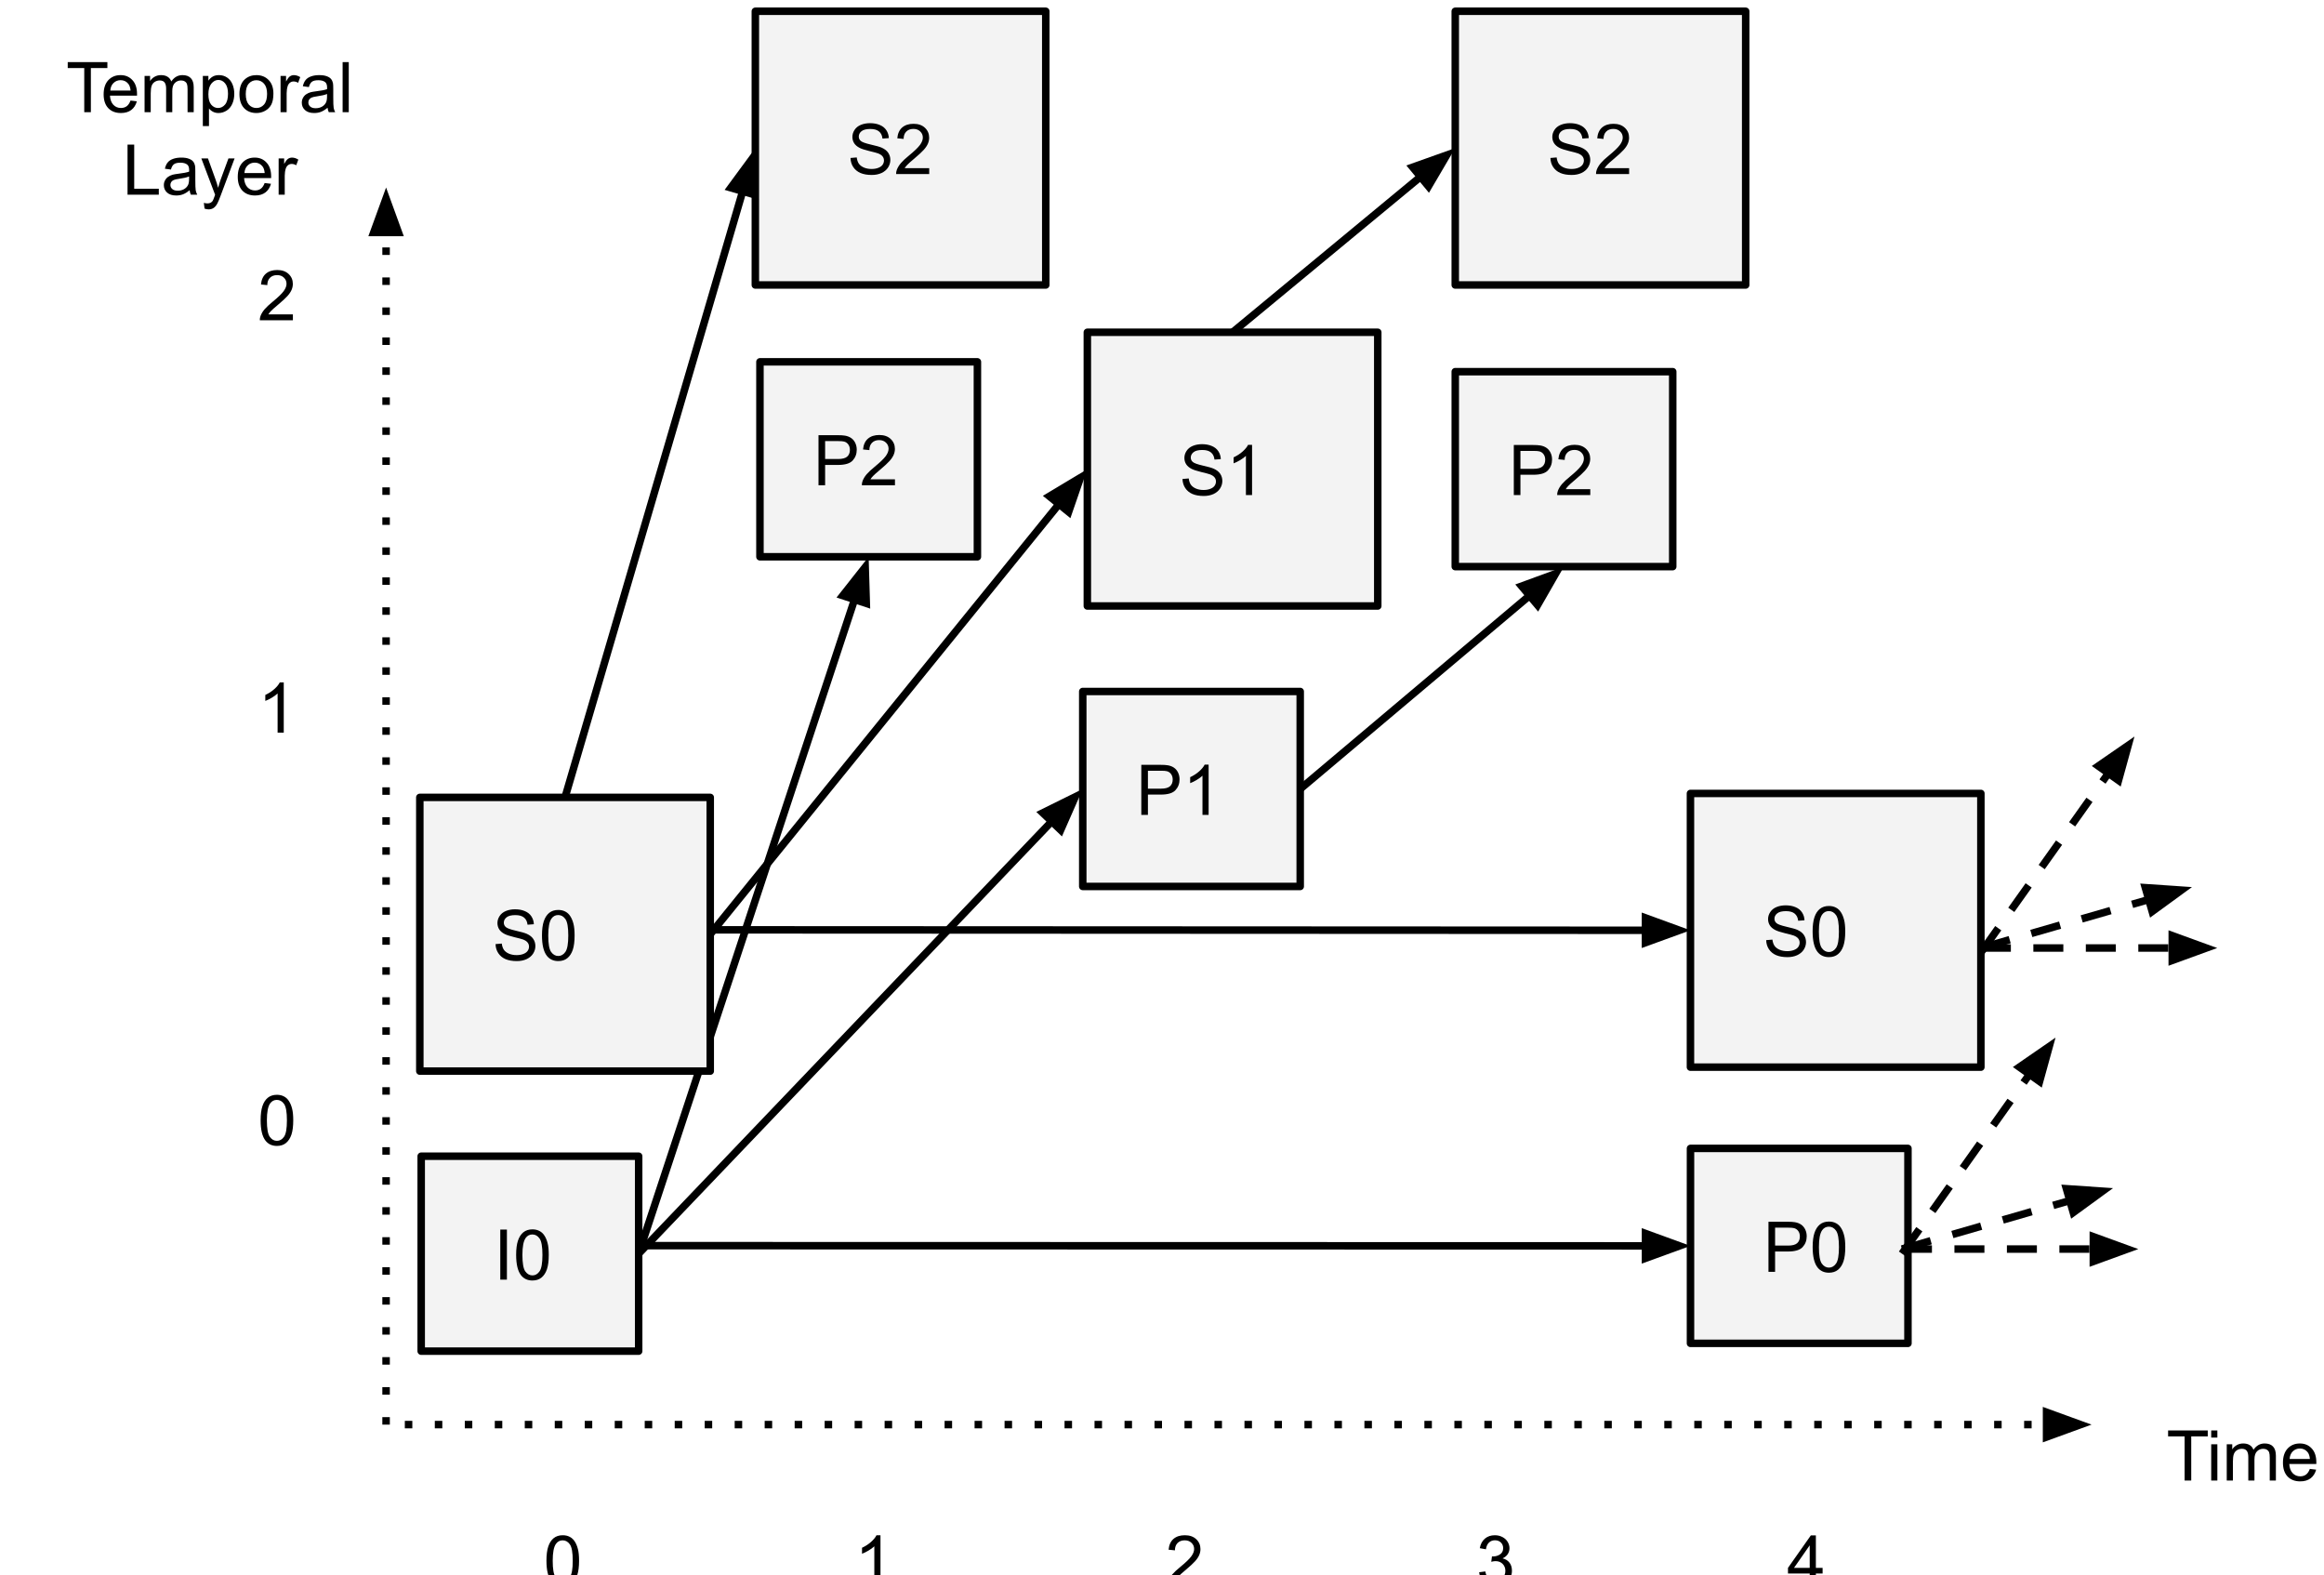
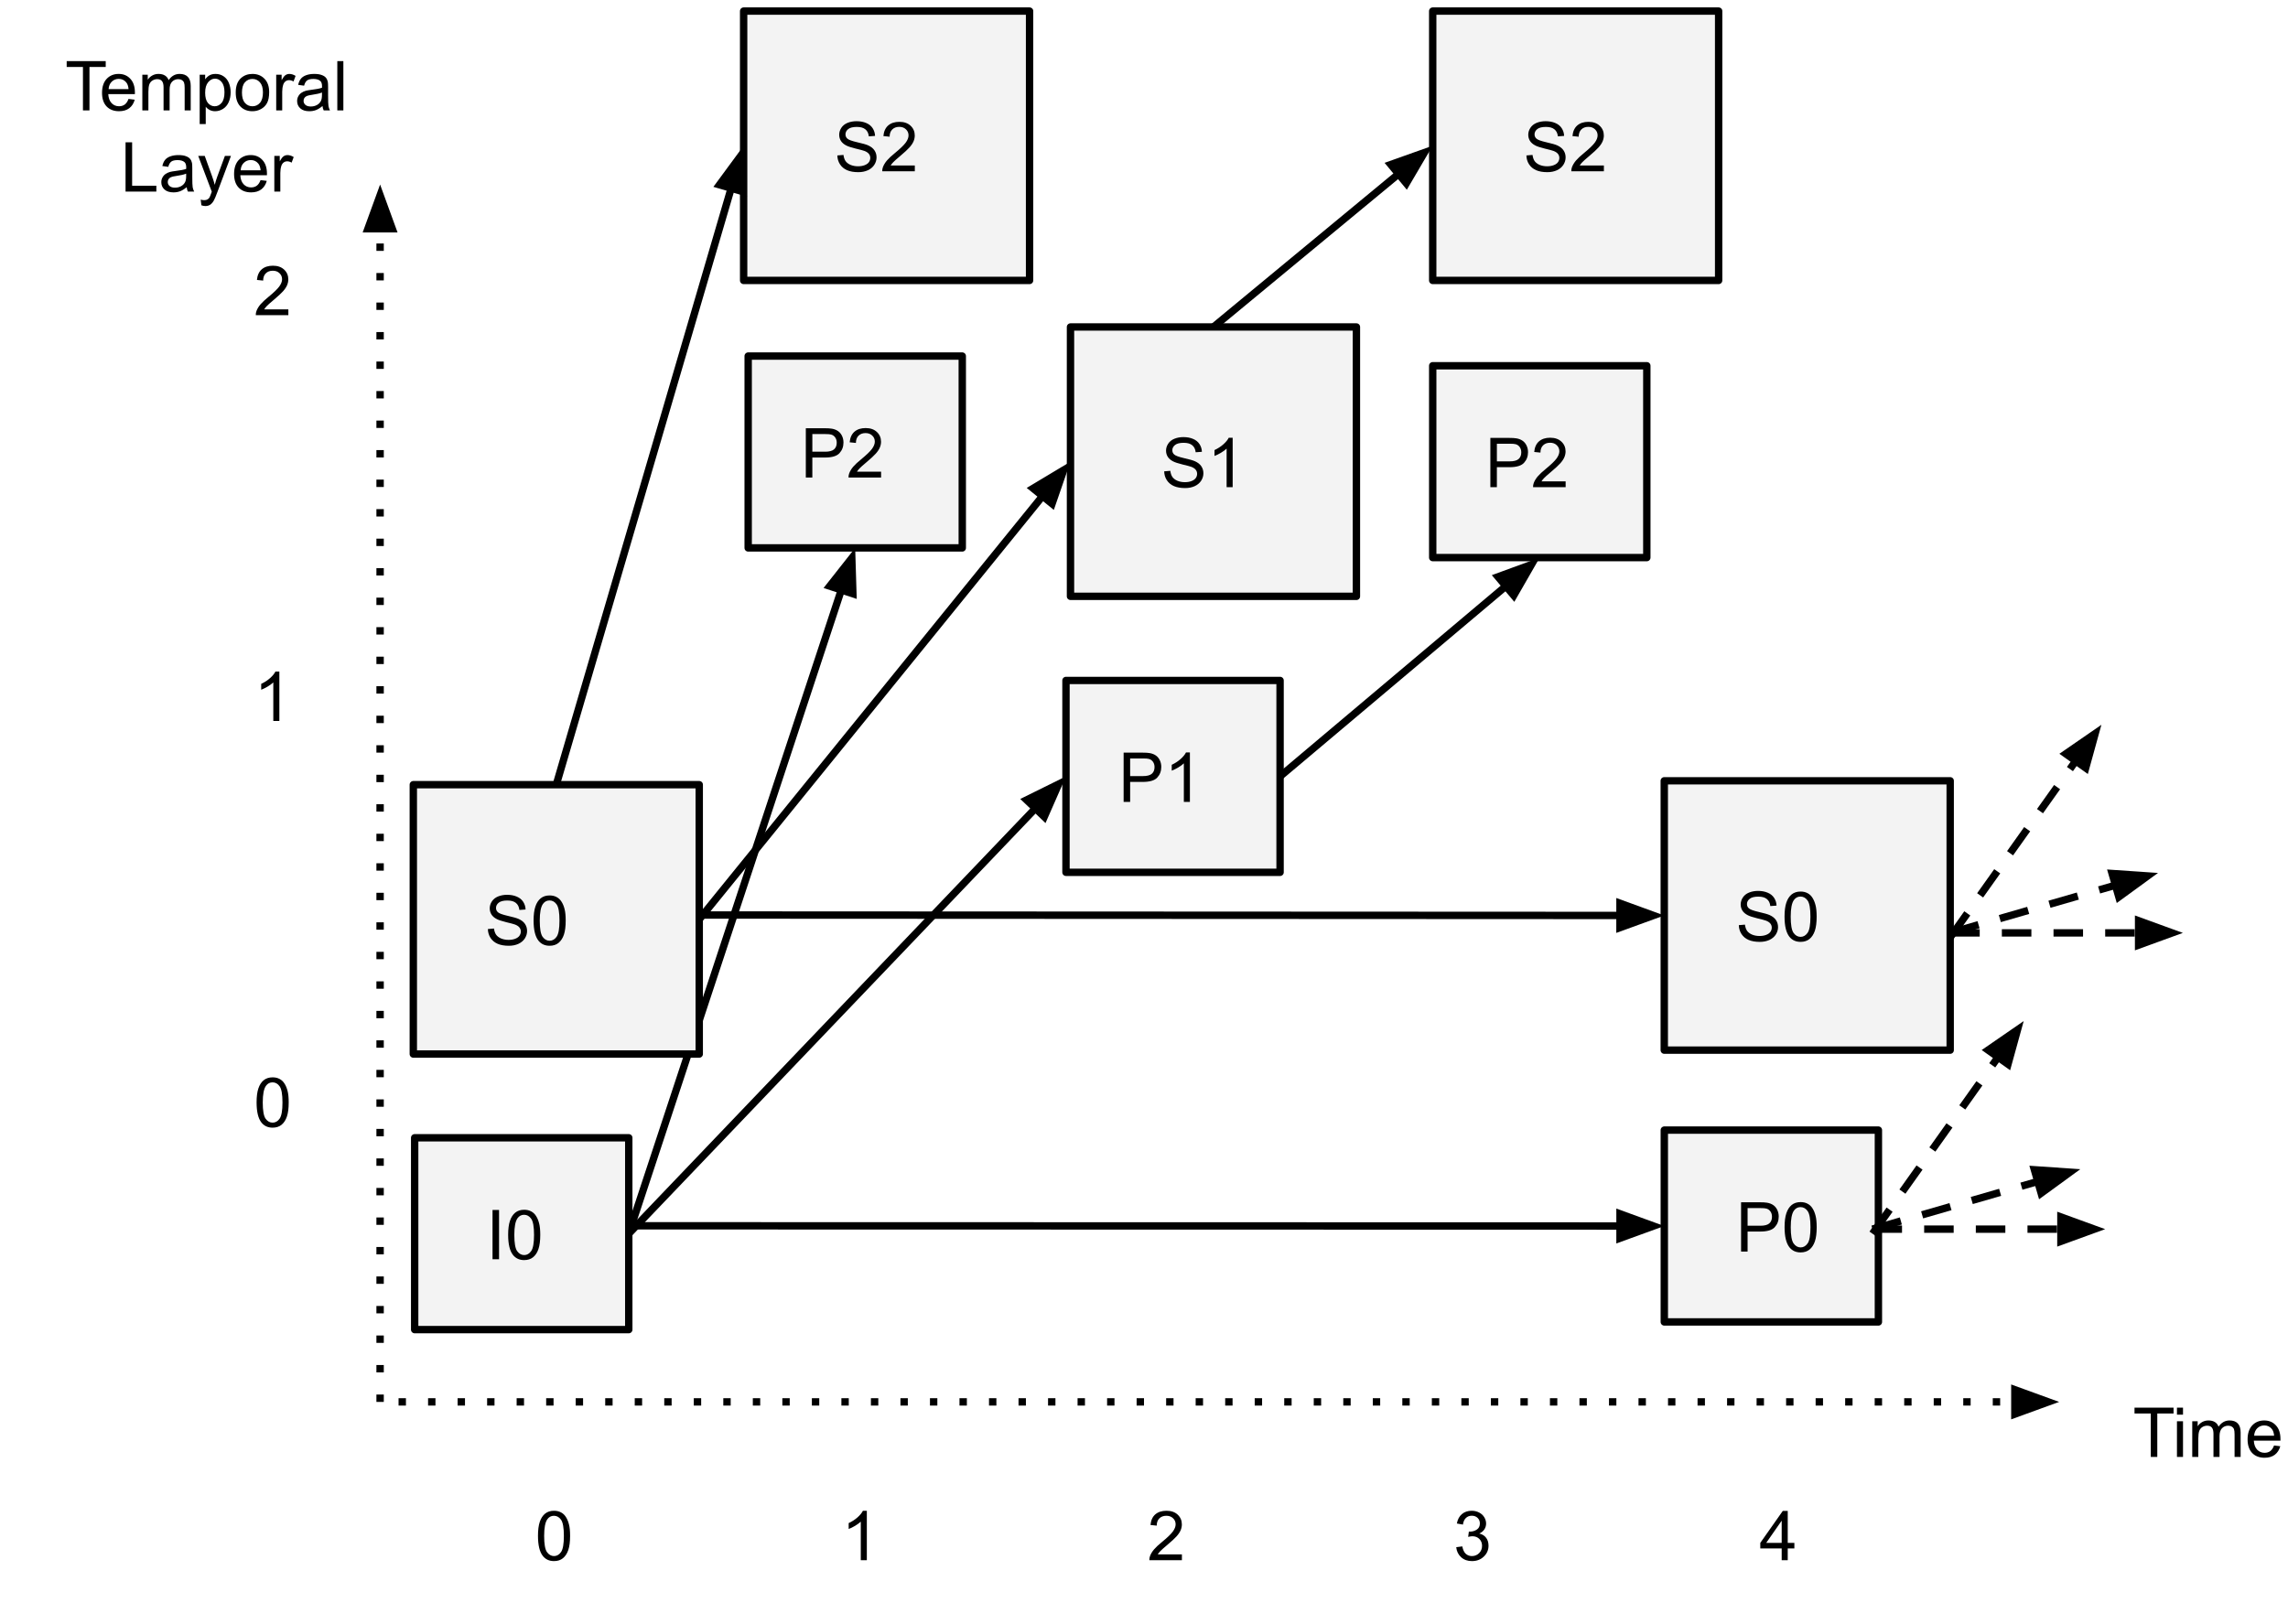
- <svg xmlns="http://www.w3.org/2000/svg" version="1.1" viewBox="0.0 0.0 620.0 420.0" fill="none" stroke="none" stroke-linecap="square" stroke-miterlimit="10">
+ <svg xmlns="http://www.w3.org/2000/svg" version="1.1" viewBox="0.0 0.0 620.0 440.0" fill="none" stroke="none" stroke-linecap="square" stroke-miterlimit="10">
  <clipPath id="p.0">
    <path d="m0 0l960.0 0l0 720.0l-960.0 0l0 -720.0z" clip-rule="nonzero" />
  </clipPath>
  <g clip-path="url(#p.0)">
    <path fill="#000000" fill-opacity="0.0" d="m0 0l960.0 0l0 720.0l-960.0 0z" fill-rule="evenodd" />
    <path fill="#000000" fill-opacity="0.0" d="m103.0 380.0l0 -329.984" fill-rule="evenodd" />
    <path stroke="#000000" stroke-width="2.0" stroke-linejoin="round" stroke-linecap="butt" stroke-dasharray="2.0,6.0" d="m103.0 380.0l0 -317.984" fill-rule="evenodd" />
    <path fill="#000000" stroke="#000000" stroke-width="2.0" stroke-linecap="butt" d="m106.303 62.016l-3.303 -9.076l-3.303 9.076z" fill-rule="evenodd" />
    <path fill="#000000" fill-opacity="0.0" d="m108.0 380.0l449.984 0" fill-rule="evenodd" />
    <path stroke="#000000" stroke-width="2.0" stroke-linejoin="round" stroke-linecap="butt" stroke-dasharray="2.0,6.0" d="m108.0 380.0l437.984 0" fill-rule="evenodd" />
    <path fill="#000000" stroke="#000000" stroke-width="2.0" stroke-linecap="butt" d="m545.984 383.303l9.076 -3.303l-9.076 -3.303z" fill-rule="evenodd" />
    <path fill="#000000" fill-opacity="0.0" d="m-0.003 3.008l112.0 0l0 24.0l-112.0 0z" fill-rule="evenodd" />
    <path fill="#000000" d="m22.477 29.928l0 -11.781l-4.406 0l0 -1.578l10.578 0l0 1.578l-4.406 0l0 11.781l-1.766 0zm12.343 -3.109l1.688 0.203q-0.406 1.484 -1.484 2.312q-1.078 0.812 -2.766 0.812q-2.125 0 -3.375 -1.297q-1.234 -1.312 -1.234 -3.672q0 -2.453 1.25 -3.797q1.266 -1.344 3.266 -1.344q1.938 0 3.156 1.328q1.234 1.312 1.234 3.703q0 0.156 0 0.438l-7.219 0q0.094 1.594 0.906 2.453q0.812 0.844 2.016 0.844q0.906 0 1.547 -0.469q0.641 -0.484 1.016 -1.516zm-5.391 -2.656l5.406 0q-0.109 -1.219 -0.625 -1.828q-0.781 -0.953 -2.031 -0.953q-1.125 0 -1.906 0.766q-0.766 0.75 -0.844 2.016zm9.141 5.766l0 -9.672l1.469 0l0 1.359q0.453 -0.719 1.203 -1.141q0.766 -0.438 1.719 -0.438q1.078 0 1.766 0.453q0.688 0.438 0.969 1.234q1.156 -1.688 2.984 -1.688q1.453 0 2.219 0.797q0.781 0.797 0.781 2.453l0 6.641l-1.641 0l0 -6.094q0 -0.984 -0.156 -1.406q-0.156 -0.438 -0.578 -0.703q-0.422 -0.266 -0.984 -0.266q-1.016 0 -1.688 0.688q-0.672 0.672 -0.672 2.156l0 5.625l-1.641 0l0 -6.281q0 -1.094 -0.406 -1.641q-0.406 -0.547 -1.312 -0.547q-0.688 0 -1.281 0.359q-0.594 0.359 -0.859 1.062q-0.25 0.703 -0.25 2.031l0 5.016l-1.641 0zm15.541 3.703l0 -13.375l1.484 0l0 1.25q0.531 -0.734 1.188 -1.094q0.672 -0.375 1.625 -0.375q1.234 0 2.172 0.641q0.953 0.625 1.438 1.797q0.484 1.156 0.484 2.547q0 1.484 -0.531 2.672q-0.531 1.188 -1.547 1.828q-1.016 0.625 -2.141 0.625q-0.812 0 -1.469 -0.344q-0.656 -0.344 -1.062 -0.875l0 4.703l-1.641 0zm1.484 -8.484q0 1.859 0.75 2.766q0.766 0.891 1.828 0.891q1.094 0 1.875 -0.922q0.781 -0.938 0.781 -2.875q0 -1.844 -0.766 -2.766q-0.75 -0.922 -1.812 -0.922q-1.047 0 -1.859 0.984q-0.797 0.969 -0.797 2.844zm8.282 -0.062q0 -2.688 1.484 -3.969q1.25 -1.078 3.047 -1.078q2.0 0 3.266 1.312q1.266 1.297 1.266 3.609q0 1.859 -0.562 2.938q-0.562 1.062 -1.641 1.656q-1.062 0.594 -2.328 0.594q-2.031 0 -3.281 -1.297q-1.25 -1.312 -1.25 -3.766zm1.688 0q0 1.859 0.797 2.797q0.812 0.922 2.047 0.922q1.219 0 2.031 -0.922q0.812 -0.938 0.812 -2.844q0 -1.797 -0.812 -2.719q-0.812 -0.922 -2.031 -0.922q-1.234 0 -2.047 0.922q-0.797 0.906 -0.797 2.766zm9.282 4.844l0 -9.672l1.469 0l0 1.469q0.562 -1.031 1.031 -1.359q0.484 -0.328 1.062 -0.328q0.828 0 1.688 0.531l-0.562 1.516q-0.609 -0.359 -1.203 -0.359q-0.547 0 -0.969 0.328q-0.422 0.328 -0.609 0.891q-0.281 0.875 -0.281 1.922l0 5.062l-1.625 0zm12.541 -1.188q-0.922 0.766 -1.766 1.094q-0.828 0.312 -1.797 0.312q-1.594 0 -2.453 -0.781q-0.859 -0.781 -0.859 -1.984q0 -0.719 0.328 -1.297q0.328 -0.594 0.844 -0.938q0.531 -0.359 1.188 -0.547q0.469 -0.125 1.453 -0.25q1.984 -0.234 2.922 -0.562q0.016 -0.344 0.016 -0.422q0 -1.0 -0.469 -1.422q-0.625 -0.547 -1.875 -0.547q-1.156 0 -1.703 0.406q-0.547 0.406 -0.812 1.422l-1.609 -0.219q0.219 -1.016 0.719 -1.641q0.5 -0.641 1.453 -0.984q0.953 -0.344 2.188 -0.344q1.25 0 2.016 0.297q0.781 0.281 1.141 0.734q0.375 0.438 0.516 1.109q0.078 0.422 0.078 1.516l0 2.188q0 2.281 0.109 2.891q0.109 0.594 0.406 1.156l-1.703 0q-0.266 -0.516 -0.328 -1.188zm-0.141 -3.672q-0.891 0.375 -2.672 0.625q-1.016 0.141 -1.438 0.328q-0.422 0.188 -0.656 0.531q-0.219 0.344 -0.219 0.781q0 0.656 0.5 1.094q0.5 0.438 1.453 0.438q0.938 0 1.672 -0.406q0.75 -0.422 1.094 -1.141q0.266 -0.562 0.266 -1.641l0 -0.609zm4.157 4.859l0 -13.359l1.641 0l0 13.359l-1.641 0z" fill-rule="nonzero" />
    <path fill="#000000" d="m34.023 51.928l0 -13.359l1.781 0l0 11.781l6.562 0l0 1.578l-8.344 0zm16.563 -1.188q-0.922 0.766 -1.766 1.094q-0.828 0.312 -1.797 0.312q-1.594 0 -2.453 -0.781q-0.859 -0.781 -0.859 -1.984q0 -0.719 0.328 -1.297q0.328 -0.594 0.844 -0.938q0.531 -0.359 1.188 -0.547q0.469 -0.125 1.453 -0.25q1.984 -0.234 2.922 -0.562q0.016 -0.344 0.016 -0.422q0 -1.0 -0.469 -1.422q-0.625 -0.547 -1.875 -0.547q-1.156 0 -1.703 0.406q-0.547 0.406 -0.812 1.422l-1.609 -0.219q0.219 -1.016 0.719 -1.641q0.5 -0.641 1.453 -0.984q0.953 -0.344 2.188 -0.344q1.25 0 2.016 0.297q0.781 0.281 1.141 0.734q0.375 0.438 0.516 1.109q0.078 0.422 0.078 1.516l0 2.188q0 2.281 0.109 2.891q0.109 0.594 0.406 1.156l-1.703 0q-0.266 -0.516 -0.328 -1.188zm-0.141 -3.672q-0.891 0.375 -2.672 0.625q-1.016 0.141 -1.438 0.328q-0.422 0.188 -0.656 0.531q-0.219 0.344 -0.219 0.781q0 0.656 0.5 1.094q0.5 0.438 1.453 0.438q0.938 0 1.672 -0.406q0.75 -0.422 1.094 -1.141q0.266 -0.562 0.266 -1.641l0 -0.609zm4.126 8.578l-0.188 -1.531q0.547 0.141 0.938 0.141q0.547 0 0.875 -0.188q0.328 -0.172 0.547 -0.5q0.156 -0.25 0.5 -1.219q0.047 -0.141 0.141 -0.406l-3.672 -9.688l1.766 0l2.016 5.594q0.391 1.078 0.703 2.25q0.281 -1.125 0.672 -2.203l2.078 -5.641l1.641 0l-3.688 9.828q-0.594 1.609 -0.922 2.203q-0.438 0.812 -1.0 1.188q-0.562 0.375 -1.344 0.375q-0.484 0 -1.062 -0.203zm16.031 -6.828l1.688 0.203q-0.406 1.484 -1.484 2.312q-1.078 0.812 -2.766 0.812q-2.125 0 -3.375 -1.297q-1.234 -1.312 -1.234 -3.672q0 -2.453 1.25 -3.797q1.266 -1.344 3.266 -1.344q1.938 0 3.156 1.328q1.234 1.312 1.234 3.703q0 0.156 0 0.438l-7.219 0q0.094 1.594 0.906 2.453q0.812 0.844 2.016 0.844q0.906 0 1.547 -0.469q0.641 -0.484 1.016 -1.516zm-5.391 -2.656l5.406 0q-0.109 -1.219 -0.625 -1.828q-0.781 -0.953 -2.031 -0.953q-1.125 0 -1.906 0.766q-0.766 0.75 -0.844 2.016zm9.126 5.766l0 -9.672l1.469 0l0 1.469q0.562 -1.031 1.031 -1.359q0.484 -0.328 1.062 -0.328q0.828 0 1.688 0.531l-0.562 1.516q-0.609 -0.359 -1.203 -0.359q-0.547 0 -0.969 0.328q-0.422 0.328 -0.609 0.891q-0.281 0.875 -0.281 1.922l0 5.062l-1.625 0z" fill-rule="nonzero" />
    <path fill="#000000" fill-opacity="0.0" d="m136.0 395.992l697.984 0l0 85.984l-697.984 0z" fill-rule="evenodd" />
    <path fill="#000000" d="m145.781 416.318q0 -2.359 0.484 -3.797q0.484 -1.453 1.438 -2.234q0.969 -0.781 2.422 -0.781q1.078 0 1.891 0.438q0.812 0.422 1.328 1.25q0.531 0.812 0.828 1.984q0.312 1.156 0.312 3.141q0 2.359 -0.484 3.812q-0.484 1.438 -1.453 2.234q-0.953 0.781 -2.422 0.781q-1.922 0 -3.031 -1.391q-1.312 -1.672 -1.312 -5.438zm1.672 0q0 3.297 0.766 4.391q0.781 1.078 1.906 1.078q1.141 0 1.906 -1.094q0.766 -1.094 0.766 -4.375q0 -3.297 -0.766 -4.375q-0.766 -1.078 -1.922 -1.078q-1.125 0 -1.797 0.953q-0.859 1.219 -0.859 4.5zm87.442 6.594l-1.641 0l0 -10.453q-0.594 0.562 -1.562 1.141q-0.953 0.562 -1.719 0.844l0 -1.594q1.375 -0.641 2.406 -1.562q1.031 -0.922 1.453 -1.781l1.062 0l0 13.406zm85.379 -1.578l0 1.578l-8.828 0q-0.016 -0.594 0.188 -1.141q0.344 -0.906 1.078 -1.781q0.75 -0.875 2.156 -2.016q2.172 -1.781 2.938 -2.828q0.766 -1.047 0.766 -1.969q0 -0.984 -0.703 -1.641q-0.688 -0.672 -1.812 -0.672q-1.188 0 -1.906 0.719q-0.703 0.703 -0.703 1.953l-1.688 -0.172q0.172 -1.891 1.297 -2.875q1.141 -0.984 3.031 -0.984q1.922 0 3.047 1.062q1.125 1.062 1.125 2.641q0 0.797 -0.328 1.578q-0.328 0.781 -1.094 1.641q-0.75 0.844 -2.531 2.344q-1.469 1.234 -1.891 1.688q-0.422 0.438 -0.688 0.875l6.547 0zm74.333 -1.953l1.641 -0.219q0.281 1.406 0.953 2.016q0.688 0.609 1.656 0.609q1.156 0 1.953 -0.797q0.797 -0.797 0.797 -1.984q0 -1.125 -0.734 -1.859q-0.734 -0.734 -1.875 -0.734q-0.469 0 -1.156 0.172l0.188 -1.438q0.156 0.016 0.266 0.016q1.047 0 1.875 -0.547q0.844 -0.547 0.844 -1.672q0 -0.906 -0.609 -1.5q-0.609 -0.594 -1.578 -0.594q-0.953 0 -1.594 0.609q-0.641 0.594 -0.812 1.797l-1.641 -0.297q0.297 -1.641 1.359 -2.547q1.062 -0.906 2.656 -0.906q1.094 0 2.0 0.469q0.922 0.469 1.406 1.281q0.5 0.812 0.5 1.719q0 0.859 -0.469 1.578q-0.469 0.703 -1.375 1.125q1.188 0.281 1.844 1.141q0.656 0.859 0.656 2.156q0 1.734 -1.281 2.953q-1.266 1.219 -3.219 1.219q-1.766 0 -2.922 -1.047q-1.156 -1.047 -1.328 -2.719zm88.192 3.531l0 -3.203l-5.797 0l0 -1.5l6.094 -8.656l1.344 0l0 8.656l1.797 0l0 1.5l-1.797 0l0 3.203l-1.641 0zm0 -4.703l0 -6.016l-4.188 6.016l4.188 0z" fill-rule="nonzero" />
    <path fill="#000000" fill-opacity="0.0" d="m59.748 36.509l201.008 0l0 24.0l-201.008 0z" fill-rule="evenodd" />
    <path fill="#000000" d="m78.139 83.851l0 1.578l-8.828 0q-0.016 -0.594 0.188 -1.141q0.344 -0.906 1.078 -1.781q0.75 -0.875 2.156 -2.016q2.172 -1.781 2.938 -2.828q0.766 -1.047 0.766 -1.969q0 -0.984 -0.703 -1.641q-0.688 -0.672 -1.812 -0.672q-1.188 0 -1.906 0.719q-0.703 0.703 -0.703 1.953l-1.688 -0.172q0.172 -1.891 1.297 -2.875q1.141 -0.984 3.031 -0.984q1.922 0 3.047 1.062q1.125 1.062 1.125 2.641q0 0.797 -0.328 1.578q-0.328 0.781 -1.094 1.641q-0.75 0.844 -2.531 2.344q-1.469 1.234 -1.891 1.688q-0.422 0.438 -0.688 0.875l6.547 0z" fill-rule="nonzero" />
    <path fill="#000000" d="m75.701 195.429l-1.641 0l0 -10.453q-0.594 0.562 -1.562 1.141q-0.953 0.562 -1.719 0.844l0 -1.594q1.375 -0.641 2.406 -1.562q1.031 -0.922 1.453 -1.781l1.062 0l0 13.406z" fill-rule="nonzero" />
    <path fill="#000000" d="m69.529 298.835q0 -2.359 0.484 -3.797q0.484 -1.453 1.438 -2.234q0.969 -0.781 2.422 -0.781q1.078 0 1.891 0.438q0.812 0.422 1.328 1.25q0.531 0.812 0.828 1.984q0.312 1.156 0.312 3.141q0 2.359 -0.484 3.812q-0.484 1.438 -1.453 2.234q-0.953 0.781 -2.422 0.781q-1.922 0 -3.031 -1.391q-1.312 -1.672 -1.312 -5.438zm1.672 0q0 3.297 0.766 4.391q0.781 1.078 1.906 1.078q1.141 0 1.906 -1.094q0.766 -1.094 0.766 -4.375q0 -3.297 -0.766 -4.375q-0.766 -1.078 -1.922 -1.078q-1.125 0 -1.797 0.953q-0.859 1.219 -0.859 4.5z" fill-rule="nonzero" />
    <path fill="#000000" fill-opacity="0.0" d="m568.971 368.0l112.0 0l0 24.0l-112.0 0z" fill-rule="evenodd" />
    <path fill="#000000" d="m582.815 394.92l0 -11.781l-4.406 0l0 -1.578l10.578 0l0 1.578l-4.406 0l0 11.781l-1.766 0zm7.094 -11.469l0 -1.891l1.641 0l0 1.891l-1.641 0zm0 11.469l0 -9.672l1.641 0l0 9.672l-1.641 0zm4.145 0l0 -9.672l1.469 0l0 1.359q0.453 -0.719 1.203 -1.141q0.766 -0.438 1.719 -0.438q1.078 0 1.766 0.453q0.688 0.438 0.969 1.234q1.156 -1.688 2.984 -1.688q1.453 0 2.219 0.797q0.781 0.797 0.781 2.453l0 6.641l-1.641 0l0 -6.094q0 -0.984 -0.156 -1.406q-0.156 -0.438 -0.578 -0.703q-0.422 -0.266 -0.984 -0.266q-1.016 0 -1.688 0.688q-0.672 0.672 -0.672 2.156l0 5.625l-1.641 0l0 -6.281q0 -1.094 -0.406 -1.641q-0.406 -0.547 -1.312 -0.547q-0.688 0 -1.281 0.359q-0.594 0.359 -0.859 1.062q-0.25 0.703 -0.25 2.031l0 5.016l-1.641 0zm22.166 -3.109l1.688 0.203q-0.406 1.484 -1.484 2.312q-1.078 0.812 -2.766 0.812q-2.125 0 -3.375 -1.297q-1.234 -1.312 -1.234 -3.672q0 -2.453 1.25 -3.797q1.266 -1.344 3.266 -1.344q1.938 0 3.156 1.328q1.234 1.312 1.234 3.703q0 0.156 0 0.438l-7.219 0q0.094 1.594 0.906 2.453q0.812 0.844 2.016 0.844q0.906 0 1.547 -0.469q0.641 -0.484 1.016 -1.516zm-5.391 -2.656l5.406 0q-0.109 -1.219 -0.625 -1.828q-0.781 -0.953 -2.031 -0.953q-1.125 0 -1.906 0.766q-0.766 0.75 -0.844 2.016z" fill-rule="nonzero" />
    <path fill="#f3f3f3" d="m202.74 96.517l58.016 0l0 52.0l-58.016 0z" fill-rule="evenodd" />
    <path stroke="#000000" stroke-width="2.0" stroke-linejoin="round" stroke-linecap="butt" d="m202.74 96.517l58.016 0l0 52.0l-58.016 0z" fill-rule="evenodd" />
    <path fill="#000000" d="m218.361 129.437l0 -13.359l5.047 0q1.328 0 2.031 0.125q0.969 0.172 1.641 0.641q0.672 0.453 1.078 1.281q0.406 0.828 0.406 1.828q0 1.703 -1.094 2.891q-1.078 1.172 -3.922 1.172l-3.422 0l0 5.422l-1.766 0zm1.766 -7.0l3.453 0q1.719 0 2.438 -0.641q0.719 -0.641 0.719 -1.797q0 -0.844 -0.422 -1.438q-0.422 -0.594 -1.125 -0.781q-0.438 -0.125 -1.641 -0.125l-3.422 0l0 4.781zm18.631 5.422l0 1.578l-8.828 0q-0.016 -0.594 0.188 -1.141q0.344 -0.906 1.078 -1.781q0.75 -0.875 2.156 -2.016q2.172 -1.781 2.938 -2.828q0.766 -1.047 0.766 -1.969q0 -0.984 -0.703 -1.641q-0.688 -0.672 -1.812 -0.672q-1.188 0 -1.906 0.719q-0.703 0.703 -0.703 1.953l-1.688 -0.172q0.172 -1.891 1.297 -2.875q1.141 -0.984 3.031 -0.984q1.922 0 3.047 1.062q1.125 1.062 1.125 2.641q0 0.797 -0.328 1.578q-0.328 0.781 -1.094 1.641q-0.75 0.844 -2.531 2.344q-1.469 1.234 -1.891 1.688q-0.422 0.438 -0.688 0.875l6.547 0z" fill-rule="nonzero" />
    <path fill="#f3f3f3" d="m201.512 3.008l77.48 0l0 73.008l-77.48 0z" fill-rule="evenodd" />
    <path stroke="#000000" stroke-width="2.0" stroke-linejoin="round" stroke-linecap="butt" d="m201.512 3.008l77.48 0l0 73.008l-77.48 0z" fill-rule="evenodd" />
    <path fill="#000000" d="m226.906 42.135l1.656 -0.141q0.125 1.0 0.547 1.641q0.438 0.641 1.344 1.047q0.922 0.391 2.062 0.391q1.0 0 1.781 -0.297q0.781 -0.297 1.156 -0.812q0.375 -0.531 0.375 -1.156q0 -0.625 -0.375 -1.094q-0.359 -0.469 -1.188 -0.797q-0.547 -0.203 -2.391 -0.641q-1.828 -0.453 -2.562 -0.844q-0.969 -0.5 -1.438 -1.234q-0.469 -0.75 -0.469 -1.672q0 -1.0 0.578 -1.875q0.578 -0.891 1.672 -1.344q1.109 -0.453 2.453 -0.453q1.484 0 2.609 0.484q1.141 0.469 1.75 1.406q0.609 0.922 0.656 2.094l-1.688 0.125q-0.141 -1.266 -0.938 -1.906q-0.781 -0.656 -2.312 -0.656q-1.609 0 -2.344 0.594q-0.734 0.594 -0.734 1.422q0 0.719 0.531 1.172q0.5 0.469 2.656 0.969q2.156 0.484 2.953 0.844q1.172 0.531 1.719 1.359q0.562 0.828 0.562 1.906q0 1.062 -0.609 2.016q-0.609 0.938 -1.75 1.469q-1.141 0.516 -2.578 0.516q-1.812 0 -3.047 -0.531q-1.219 -0.531 -1.922 -1.594q-0.688 -1.062 -0.719 -2.406zm20.99 2.719l0 1.578l-8.828 0q-0.016 -0.594 0.188 -1.141q0.344 -0.906 1.078 -1.781q0.75 -0.875 2.156 -2.016q2.172 -1.781 2.938 -2.828q0.766 -1.047 0.766 -1.969q0 -0.984 -0.703 -1.641q-0.688 -0.672 -1.812 -0.672q-1.188 0 -1.906 0.719q-0.703 0.703 -0.703 1.953l-1.688 -0.172q0.172 -1.891 1.297 -2.875q1.141 -0.984 3.031 -0.984q1.922 0 3.047 1.062q1.125 1.062 1.125 2.641q0 0.797 -0.328 1.578q-0.328 0.781 -1.094 1.641q-0.75 0.844 -2.531 2.344q-1.469 1.234 -1.891 1.688q-0.422 0.438 -0.688 0.875l6.547 0z" fill-rule="nonzero" />
    <path fill="#f3f3f3" d="m288.858 184.446l58.016 0l0 52.0l-58.016 0z" fill-rule="evenodd" />
    <path stroke="#000000" stroke-width="2.0" stroke-linejoin="round" stroke-linecap="butt" d="m288.858 184.446l58.016 0l0 52.0l-58.016 0z" fill-rule="evenodd" />
    <path fill="#000000" d="m304.479 217.366l0 -13.359l5.047 0q1.328 0 2.031 0.125q0.969 0.172 1.641 0.641q0.672 0.453 1.078 1.281q0.406 0.828 0.406 1.828q0 1.703 -1.094 2.891q-1.078 1.172 -3.922 1.172l-3.422 0l0 5.422l-1.766 0zm1.766 -7.0l3.453 0q1.719 0 2.438 -0.641q0.719 -0.641 0.719 -1.797q0 -0.844 -0.422 -1.438q-0.422 -0.594 -1.125 -0.781q-0.438 -0.125 -1.641 -0.125l-3.422 0l0 4.781zm16.194 7.0l-1.641 0l0 -10.453q-0.594 0.562 -1.562 1.141q-0.953 0.562 -1.719 0.844l0 -1.594q1.375 -0.641 2.406 -1.562q1.031 -0.922 1.453 -1.781l1.062 0l0 13.406z" fill-rule="nonzero" />
    <path fill="#000000" fill-opacity="0.0" d="m170.382 334.404l61.354 -185.89" fill-rule="evenodd" />
    <path stroke="#000000" stroke-width="2.0" stroke-linejoin="round" stroke-linecap="butt" d="m170.382 334.404l57.593 -174.494" fill-rule="evenodd" />
    <path fill="#000000" stroke="#000000" stroke-width="2.0" stroke-linecap="butt" d="m231.112 160.945l-0.292 -9.654l-5.982 7.583z" fill-rule="evenodd" />
    <path fill="#000000" fill-opacity="0.0" d="m150.739 212.698l50.772 -173.197" fill-rule="evenodd" />
    <path stroke="#000000" stroke-width="2.0" stroke-linejoin="round" stroke-linecap="butt" d="m150.739 212.698l47.396 -161.681" fill-rule="evenodd" />
    <path fill="#000000" stroke="#000000" stroke-width="2.0" stroke-linecap="butt" d="m201.305 51.946l-0.617 -9.639l-5.723 7.78z" fill-rule="evenodd" />
    <path fill="#000000" fill-opacity="0.0" d="m189.479 249.202l100.598 -124.063" fill-rule="evenodd" />
    <path stroke="#000000" stroke-width="2.0" stroke-linejoin="round" stroke-linecap="butt" d="m189.479 249.202l93.04 -114.742" fill-rule="evenodd" />
    <path fill="#000000" stroke="#000000" stroke-width="2.0" stroke-linecap="butt" d="m285.086 136.541l3.151 -9.13l-8.282 4.969z" fill-rule="evenodd" />
    <path fill="#000000" fill-opacity="0.0" d="m328.822 88.633l59.402 -49.134" fill-rule="evenodd" />
    <path stroke="#000000" stroke-width="2.0" stroke-linejoin="round" stroke-linecap="butt" d="m328.822 88.633l50.155 -41.485" fill-rule="evenodd" />
    <path fill="#000000" stroke="#000000" stroke-width="2.0" stroke-linecap="butt" d="m381.082 49.693l4.888 -8.33l-9.099 3.239z" fill-rule="evenodd" />
    <path fill="#f3f3f3" d="m111.999 212.698l77.48 0l0 73.008l-77.48 0z" fill-rule="evenodd" />
    <path stroke="#000000" stroke-width="2.0" stroke-linejoin="round" stroke-linecap="butt" d="m111.999 212.698l77.48 0l0 73.008l-77.48 0z" fill-rule="evenodd" />
    <path fill="#000000" d="m132.209 251.825l1.656 -0.141q0.125 1.0 0.547 1.641q0.438 0.641 1.344 1.047q0.922 0.391 2.062 0.391q1.0 0 1.781 -0.297q0.781 -0.297 1.156 -0.812q0.375 -0.531 0.375 -1.156q0 -0.625 -0.375 -1.094q-0.359 -0.469 -1.188 -0.797q-0.547 -0.203 -2.391 -0.641q-1.828 -0.453 -2.562 -0.844q-0.969 -0.5 -1.438 -1.234q-0.469 -0.75 -0.469 -1.672q0 -1.0 0.578 -1.875q0.578 -0.891 1.672 -1.344q1.109 -0.453 2.453 -0.453q1.484 0 2.609 0.484q1.141 0.469 1.75 1.406q0.609 0.922 0.656 2.094l-1.688 0.125q-0.141 -1.266 -0.938 -1.906q-0.781 -0.656 -2.312 -0.656q-1.609 0 -2.344 0.594q-0.734 0.594 -0.734 1.422q0 0.719 0.531 1.172q0.5 0.469 2.656 0.969q2.156 0.484 2.953 0.844q1.172 0.531 1.719 1.359q0.562 0.828 0.562 1.906q0 1.062 -0.609 2.016q-0.609 0.938 -1.75 1.469q-1.141 0.516 -2.578 0.516q-1.812 0 -3.047 -0.531q-1.219 -0.531 -1.922 -1.594q-0.688 -1.062 -0.719 -2.406zm12.381 -2.297q0 -2.359 0.484 -3.797q0.484 -1.453 1.438 -2.234q0.969 -0.781 2.422 -0.781q1.078 0 1.891 0.438q0.812 0.422 1.328 1.25q0.531 0.812 0.828 1.984q0.312 1.156 0.312 3.141q0 2.359 -0.484 3.812q-0.484 1.438 -1.453 2.234q-0.953 0.781 -2.422 0.781q-1.922 0 -3.031 -1.391q-1.312 -1.672 -1.312 -5.438zm1.672 0q0 3.297 0.766 4.391q0.781 1.078 1.906 1.078q1.141 0 1.906 -1.094q0.766 -1.094 0.766 -4.375q0 -3.297 -0.766 -4.375q-0.766 -1.078 -1.922 -1.078q-1.125 0 -1.797 0.953q-0.859 1.219 -0.859 4.5z" fill-rule="nonzero" />
    <path fill="#f3f3f3" d="m290.082 88.633l77.48 0l0 73.008l-77.48 0z" fill-rule="evenodd" />
    <path stroke="#000000" stroke-width="2.0" stroke-linejoin="round" stroke-linecap="butt" d="m290.082 88.633l77.48 0l0 73.008l-77.48 0z" fill-rule="evenodd" />
    <path fill="#000000" d="m315.475 127.76l1.656 -0.141q0.125 1 0.547 1.641q0.438 0.641 1.344 1.047q0.922 0.391 2.062 0.391q1.0 0 1.781 -0.297q0.781 -0.297 1.156 -0.812q0.375 -0.531 0.375 -1.156q0 -0.625 -0.375 -1.094q-0.359 -0.469 -1.188 -0.797q-0.547 -0.203 -2.391 -0.641q-1.828 -0.453 -2.562 -0.844q-0.969 -0.5 -1.438 -1.234q-0.469 -0.75 -0.469 -1.672q0 -1.0 0.578 -1.875q0.578 -0.891 1.672 -1.344q1.109 -0.453 2.453 -0.453q1.484 0 2.609 0.484q1.141 0.469 1.75 1.406q0.609 0.922 0.656 2.094l-1.688 0.125q-0.141 -1.266 -0.938 -1.906q-0.781 -0.656 -2.312 -0.656q-1.609 0 -2.344 0.594q-0.734 0.594 -0.734 1.422q0 0.719 0.531 1.172q0.5 0.469 2.656 0.969q2.156 0.484 2.953 0.844q1.172 0.531 1.719 1.359q0.562 0.828 0.562 1.906q0 1.062 -0.609 2.016q-0.609 0.938 -1.75 1.469q-1.141 0.516 -2.578 0.516q-1.812 0 -3.047 -0.531q-1.219 -0.531 -1.922 -1.594q-0.688 -1.062 -0.719 -2.406zm18.553 4.297l-1.641 0l0 -10.453q-0.594 0.562 -1.562 1.141q-0.953 0.562 -1.719 0.844l0 -1.594q1.375 -0.641 2.406 -1.562q1.031 -0.922 1.453 -1.781l1.062 0l0 13.406z" fill-rule="nonzero" />
    <path fill="#f3f3f3" d="m388.235 3.008l77.48 0l0 73.008l-77.48 0z" fill-rule="evenodd" />
    <path stroke="#000000" stroke-width="2.0" stroke-linejoin="round" stroke-linecap="butt" d="m388.235 3.008l77.48 0l0 73.008l-77.48 0z" fill-rule="evenodd" />
    <path fill="#000000" d="m413.629 42.135l1.656 -0.141q0.125 1.0 0.547 1.641q0.438 0.641 1.344 1.047q0.922 0.391 2.062 0.391q1.0 0 1.781 -0.297q0.781 -0.297 1.156 -0.812q0.375 -0.531 0.375 -1.156q0 -0.625 -0.375 -1.094q-0.359 -0.469 -1.188 -0.797q-0.547 -0.203 -2.391 -0.641q-1.828 -0.453 -2.562 -0.844q-0.969 -0.5 -1.438 -1.234q-0.469 -0.75 -0.469 -1.672q0 -1.0 0.578 -1.875q0.578 -0.891 1.672 -1.344q1.109 -0.453 2.453 -0.453q1.484 0 2.609 0.484q1.141 0.469 1.75 1.406q0.609 0.922 0.656 2.094l-1.688 0.125q-0.141 -1.266 -0.938 -1.906q-0.781 -0.656 -2.312 -0.656q-1.609 0 -2.344 0.594q-0.734 0.594 -0.734 1.422q0 0.719 0.531 1.172q0.5 0.469 2.656 0.969q2.156 0.484 2.953 0.844q1.172 0.531 1.719 1.359q0.562 0.828 0.562 1.906q0 1.062 -0.609 2.016q-0.609 0.938 -1.75 1.469q-1.141 0.516 -2.578 0.516q-1.812 0 -3.047 -0.531q-1.219 -0.531 -1.922 -1.594q-0.688 -1.062 -0.719 -2.406zm20.99 2.719l0 1.578l-8.828 0q-0.016 -0.594 0.188 -1.141q0.344 -0.906 1.078 -1.781q0.75 -0.875 2.156 -2.016q2.172 -1.781 2.938 -2.828q0.766 -1.047 0.766 -1.969q0 -0.984 -0.703 -1.641q-0.688 -0.672 -1.812 -0.672q-1.188 0 -1.906 0.719q-0.703 0.703 -0.703 1.953l-1.688 -0.172q0.172 -1.891 1.297 -2.875q1.141 -0.984 3.031 -0.984q1.922 0 3.047 1.062q1.125 1.062 1.125 2.641q0 0.797 -0.328 1.578q-0.328 0.781 -1.094 1.641q-0.75 0.844 -2.531 2.344q-1.469 1.234 -1.891 1.688q-0.422 0.438 -0.688 0.875l6.547 0z" fill-rule="nonzero" />
    <path fill="#f3f3f3" d="m112.366 308.404l58.016 0l0 52.0l-58.016 0z" fill-rule="evenodd" />
    <path stroke="#000000" stroke-width="2.0" stroke-linejoin="round" stroke-linecap="butt" d="m112.366 308.404l58.016 0l0 52.0l-58.016 0z" fill-rule="evenodd" />
    <path fill="#000000" d="m133.467 341.324l0 -13.359l1.766 0l0 13.359l-1.766 0zm4.23 -6.594q0 -2.359 0.484 -3.797q0.484 -1.453 1.438 -2.234q0.969 -0.781 2.422 -0.781q1.078 0 1.891 0.438q0.812 0.422 1.328 1.25q0.531 0.812 0.828 1.984q0.312 1.156 0.312 3.141q0 2.359 -0.484 3.812q-0.484 1.438 -1.453 2.234q-0.953 0.781 -2.422 0.781q-1.922 0 -3.031 -1.391q-1.312 -1.672 -1.312 -5.438zm1.672 0q0 3.297 0.766 4.391q0.781 1.078 1.906 1.078q1.141 0 1.906 -1.094q0.766 -1.094 0.766 -4.375q0 -3.297 -0.766 -4.375q-0.766 -1.078 -1.922 -1.078q-1.125 0 -1.797 0.953q-0.859 1.219 -0.859 4.5z" fill-rule="nonzero" />
    <path fill="#000000" fill-opacity="0.0" d="m170.382 334.404l118.488 -123.969" fill-rule="evenodd" />
    <path stroke="#000000" stroke-width="2.0" stroke-linejoin="round" stroke-linecap="butt" d="m170.382 334.404l110.197 -115.294" fill-rule="evenodd" />
    <path fill="#000000" stroke="#000000" stroke-width="2.0" stroke-linecap="butt" d="m282.967 221.393l3.883 -8.844l-8.659 4.279z" fill-rule="evenodd" />
    <path fill="#f3f3f3" d="m388.236 99.136l58.016 0l0 52l-58.016 0z" fill-rule="evenodd" />
    <path stroke="#000000" stroke-width="2.0" stroke-linejoin="round" stroke-linecap="butt" d="m388.236 99.136l58.016 0l0 52l-58.016 0z" fill-rule="evenodd" />
    <path fill="#000000" d="m403.857 132.056l0 -13.359l5.047 0q1.328 0 2.031 0.125q0.969 0.172 1.641 0.641q0.672 0.453 1.078 1.281q0.406 0.828 0.406 1.828q0 1.703 -1.094 2.891q-1.078 1.172 -3.922 1.172l-3.422 0l0 5.422l-1.766 0zm1.766 -7l3.453 0q1.719 0 2.438 -0.641q0.719 -0.641 0.719 -1.797q0 -0.844 -0.422 -1.438q-0.422 -0.594 -1.125 -0.781q-0.438 -0.125 -1.641 -0.125l-3.422 0l0 4.781zm18.631 5.422l0 1.578l-8.828 0q-0.016 -0.594 0.188 -1.141q0.344 -0.906 1.078 -1.781q0.75 -0.875 2.156 -2.016q2.172 -1.781 2.938 -2.828q0.766 -1.047 0.766 -1.969q0 -0.984 -0.703 -1.641q-0.688 -0.672 -1.812 -0.672q-1.188 0 -1.906 0.719q-0.703 0.703 -0.703 1.953l-1.688 -0.172q0.172 -1.891 1.297 -2.875q1.141 -0.984 3.031 -0.984q1.922 0 3.047 1.062q1.125 1.062 1.125 2.641q0 0.797 -0.328 1.578q-0.328 0.781 -1.094 1.641q-0.75 0.844 -2.531 2.344q-1.469 1.234 -1.891 1.688q-0.422 0.438 -0.688 0.875l6.547 0z" fill-rule="nonzero" />
    <path fill="#000000" fill-opacity="0.0" d="m346.874 210.446l70.362 -59.307" fill-rule="evenodd" />
    <path stroke="#000000" stroke-width="2.0" stroke-linejoin="round" stroke-linecap="butt" d="m346.874 210.446l61.187 -51.573" fill-rule="evenodd" />
    <path fill="#000000" stroke="#000000" stroke-width="2.0" stroke-linecap="butt" d="m410.19 161.399l4.811 -8.375l-9.069 3.324z" fill-rule="evenodd" />
    <path fill="#f3f3f3" d="m450.981 211.643l77.48 0l0 73.008l-77.48 0z" fill-rule="evenodd" />
    <path stroke="#000000" stroke-width="2.0" stroke-linejoin="round" stroke-linecap="butt" d="m450.981 211.643l77.48 0l0 73.008l-77.48 0z" fill-rule="evenodd" />
    <path fill="#000000" d="m471.191 250.77l1.656 -0.141q0.125 1.0 0.547 1.641q0.438 0.641 1.344 1.047q0.922 0.391 2.062 0.391q1.0 0 1.781 -0.297q0.781 -0.297 1.156 -0.812q0.375 -0.531 0.375 -1.156q0 -0.625 -0.375 -1.094q-0.359 -0.469 -1.188 -0.797q-0.547 -0.203 -2.391 -0.641q-1.828 -0.453 -2.562 -0.844q-0.969 -0.5 -1.438 -1.234q-0.469 -0.75 -0.469 -1.672q0 -1.0 0.578 -1.875q0.578 -0.891 1.672 -1.344q1.109 -0.453 2.453 -0.453q1.484 0 2.609 0.484q1.141 0.469 1.75 1.406q0.609 0.922 0.656 2.094l-1.688 0.125q-0.141 -1.266 -0.938 -1.906q-0.781 -0.656 -2.312 -0.656q-1.609 0 -2.344 0.594q-0.734 0.594 -0.734 1.422q0 0.719 0.531 1.172q0.5 0.469 2.656 0.969q2.156 0.484 2.953 0.844q1.172 0.531 1.719 1.359q0.562 0.828 0.562 1.906q0 1.062 -0.609 2.016q-0.609 0.938 -1.75 1.469q-1.141 0.516 -2.578 0.516q-1.812 0 -3.047 -0.531q-1.219 -0.531 -1.922 -1.594q-0.688 -1.062 -0.719 -2.406zm12.381 -2.297q0 -2.359 0.484 -3.797q0.484 -1.453 1.438 -2.234q0.969 -0.781 2.422 -0.781q1.078 0 1.891 0.438q0.812 0.422 1.328 1.25q0.531 0.812 0.828 1.984q0.312 1.156 0.312 3.141q0 2.359 -0.484 3.812q-0.484 1.438 -1.453 2.234q-0.953 0.781 -2.422 0.781q-1.922 0 -3.031 -1.391q-1.312 -1.672 -1.312 -5.438zm1.672 0q0 3.297 0.766 4.391q0.781 1.078 1.906 1.078q1.141 0 1.906 -1.094q0.766 -1.094 0.766 -4.375q0 -3.297 -0.766 -4.375q-0.766 -1.078 -1.922 -1.078q-1.125 0 -1.797 0.953q-0.859 1.219 -0.859 4.5z" fill-rule="nonzero" />
    <path fill="#000000" fill-opacity="0.0" d="m188.524 248.021l262.457 0.126" fill-rule="evenodd" />
    <path stroke="#000000" stroke-width="2.0" stroke-linejoin="round" stroke-linecap="butt" d="m188.524 248.021l250.457 0.12" fill-rule="evenodd" />
    <path fill="#000000" stroke="#000000" stroke-width="2.0" stroke-linecap="butt" d="m438.979 251.445l9.078 -3.299l-9.075 -3.308z" fill-rule="evenodd" />
    <path fill="#f3f3f3" d="m450.991 306.325l58.016 0l0 52.0l-58.016 0z" fill-rule="evenodd" />
    <path stroke="#000000" stroke-width="2.0" stroke-linejoin="round" stroke-linecap="butt" d="m450.991 306.325l58.016 0l0 52.0l-58.016 0z" fill-rule="evenodd" />
    <path fill="#000000" d="m471.795 339.245l0 -13.359l5.047 0q1.328 0 2.031 0.125q0.969 0.172 1.641 0.641q0.672 0.453 1.078 1.281q0.406 0.828 0.406 1.828q0 1.703 -1.094 2.891q-1.078 1.172 -3.922 1.172l-3.422 0l0 5.422l-1.766 0zm1.766 -7.0l3.453 0q1.719 0 2.438 -0.641q0.719 -0.641 0.719 -1.797q0 -0.844 -0.422 -1.438q-0.422 -0.594 -1.125 -0.781q-0.438 -0.125 -1.641 -0.125l-3.422 0l0 4.781zm10.022 0.406q0 -2.359 0.484 -3.797q0.484 -1.453 1.438 -2.234q0.969 -0.781 2.422 -0.781q1.078 0 1.891 0.438q0.812 0.422 1.328 1.25q0.531 0.812 0.828 1.984q0.312 1.156 0.312 3.141q0 2.359 -0.484 3.812q-0.484 1.438 -1.453 2.234q-0.953 0.781 -2.422 0.781q-1.922 0 -3.031 -1.391q-1.312 -1.672 -1.312 -5.438zm1.672 0q0 3.297 0.766 4.391q0.781 1.078 1.906 1.078q1.141 0 1.906 -1.094q0.766 -1.094 0.766 -4.375q0 -3.297 -0.766 -4.375q-0.766 -1.078 -1.922 -1.078q-1.125 0 -1.797 0.953q-0.859 1.219 -0.859 4.5z" fill-rule="nonzero" />
    <path fill="#000000" fill-opacity="0.0" d="m170.392 332.262l280.598 0.063" fill-rule="evenodd" />
    <path stroke="#000000" stroke-width="2.0" stroke-linejoin="round" stroke-linecap="butt" d="m170.392 332.262l268.598 0.06" fill-rule="evenodd" />
    <path fill="#000000" stroke="#000000" stroke-width="2.0" stroke-linecap="butt" d="m438.99 335.626l9.077 -3.301l-9.075 -3.306z" fill-rule="evenodd" />
    <path fill="#000000" fill-opacity="0.0" d="m507.406 334.404l40.976 -57.638" fill-rule="evenodd" />
    <path stroke="#000000" stroke-width="2.0" stroke-linejoin="round" stroke-linecap="butt" stroke-dasharray="8.0,6.0" d="m507.406 334.404l34.023 -47.857" fill-rule="evenodd" />
    <path fill="#000000" stroke="#000000" stroke-width="2.0" stroke-linecap="butt" d="m544.122 288.461l2.567 -9.311l-7.951 5.483z" fill-rule="evenodd" />
    <path fill="#000000" fill-opacity="0.0" d="m507.406 333.173l56.315 -16.252" fill-rule="evenodd" />
    <path stroke="#000000" stroke-width="2.0" stroke-linejoin="round" stroke-linecap="butt" stroke-dasharray="8.0,6.0" d="m507.406 333.173l44.785 -12.925" fill-rule="evenodd" />
    <path fill="#000000" stroke="#000000" stroke-width="2.0" stroke-linecap="butt" d="m553.107 323.423l7.804 -5.691l-9.636 -0.657z" fill-rule="evenodd" />
    <path fill="#000000" fill-opacity="0.0" d="m507.406 333.173l63.055 0" fill-rule="evenodd" />
    <path stroke="#000000" stroke-width="2.0" stroke-linejoin="round" stroke-linecap="butt" stroke-dasharray="8.0,6.0" d="m507.406 333.173l51.055 0" fill-rule="evenodd" />
    <path fill="#000000" stroke="#000000" stroke-width="2.0" stroke-linecap="butt" d="m558.461 336.477l9.076 -3.303l-9.076 -3.303z" fill-rule="evenodd" />
    <path fill="#000000" fill-opacity="0.0" d="m528.461 254.102l40.976 -57.638" fill-rule="evenodd" />
    <path stroke="#000000" stroke-width="2.0" stroke-linejoin="round" stroke-linecap="butt" stroke-dasharray="8.0,6.0" d="m528.461 254.102l34.023 -47.857" fill-rule="evenodd" />
    <path fill="#000000" stroke="#000000" stroke-width="2.0" stroke-linecap="butt" d="m565.177 208.159l2.567 -9.311l-7.951 5.483z" fill-rule="evenodd" />
    <path fill="#000000" fill-opacity="0.0" d="m528.461 252.871l56.315 -16.252" fill-rule="evenodd" />
    <path stroke="#000000" stroke-width="2.0" stroke-linejoin="round" stroke-linecap="butt" stroke-dasharray="8.0,6.0" d="m528.461 252.871l44.785 -12.925" fill-rule="evenodd" />
    <path fill="#000000" stroke="#000000" stroke-width="2.0" stroke-linecap="butt" d="m574.163 243.121l7.804 -5.691l-9.636 -0.657z" fill-rule="evenodd" />
    <path fill="#000000" fill-opacity="0.0" d="m528.461 252.871l63.055 0" fill-rule="evenodd" />
    <path stroke="#000000" stroke-width="2.0" stroke-linejoin="round" stroke-linecap="butt" stroke-dasharray="8.0,6.0" d="m528.461 252.871l51.055 0" fill-rule="evenodd" />
    <path fill="#000000" stroke="#000000" stroke-width="2.0" stroke-linecap="butt" d="m579.516 256.175l9.076 -3.303l-9.076 -3.303z" fill-rule="evenodd" />
  </g>
</svg>
